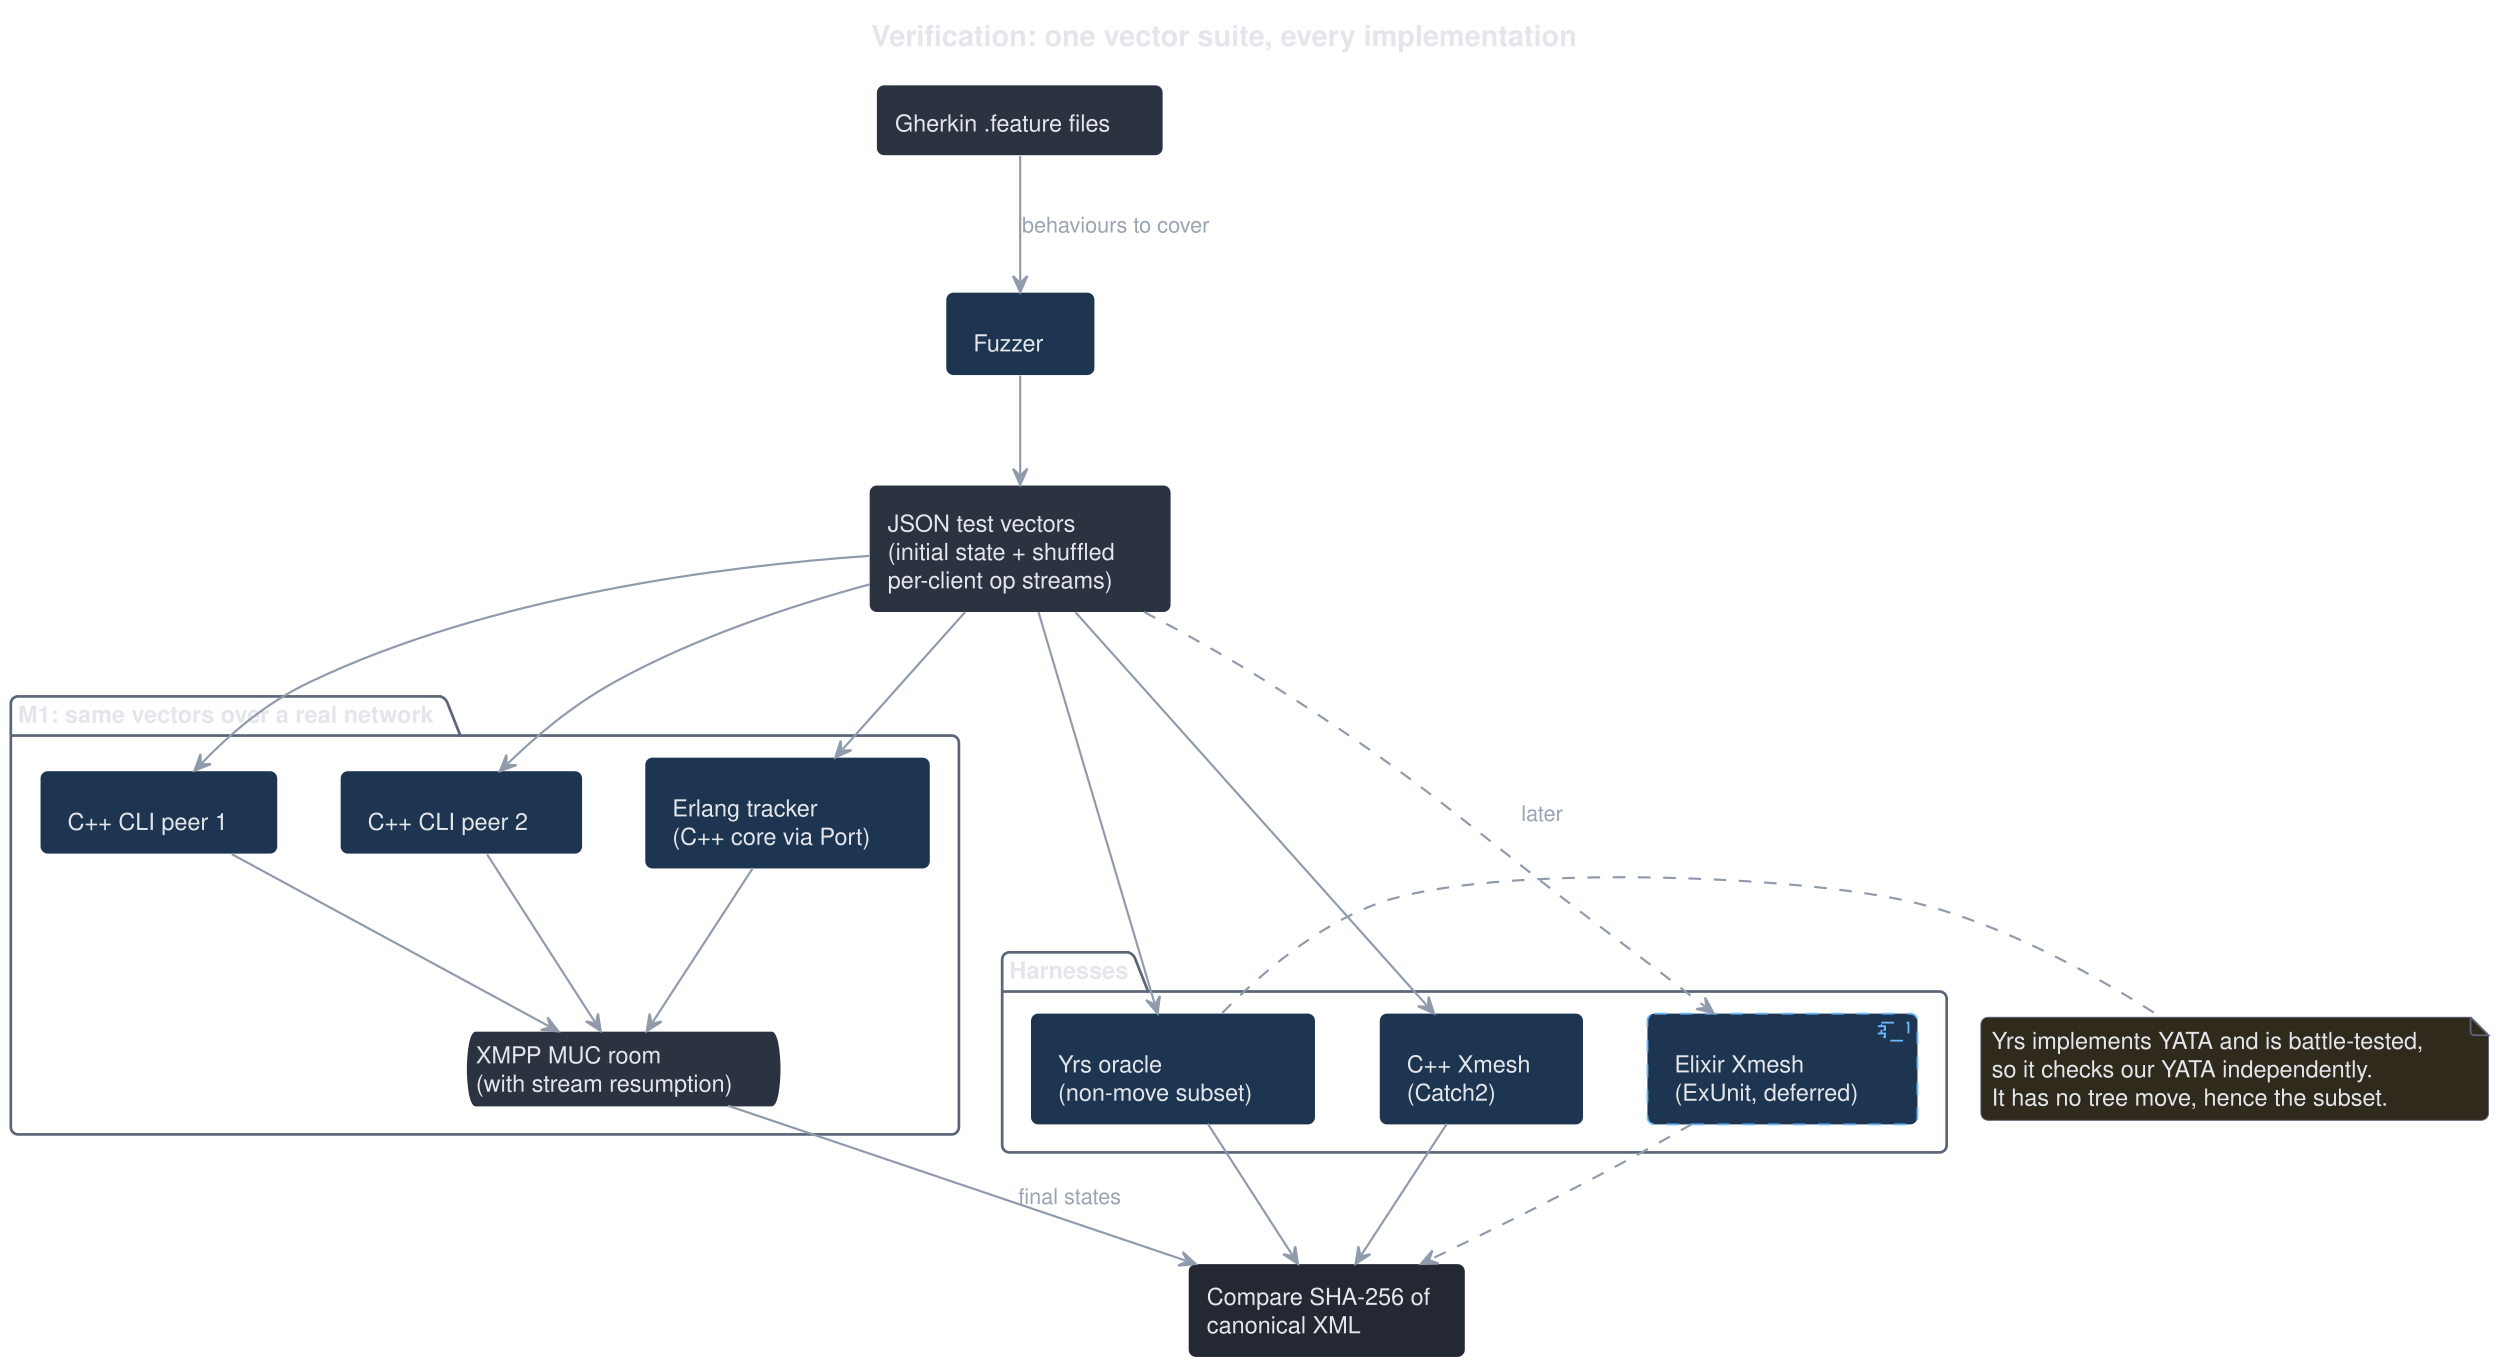
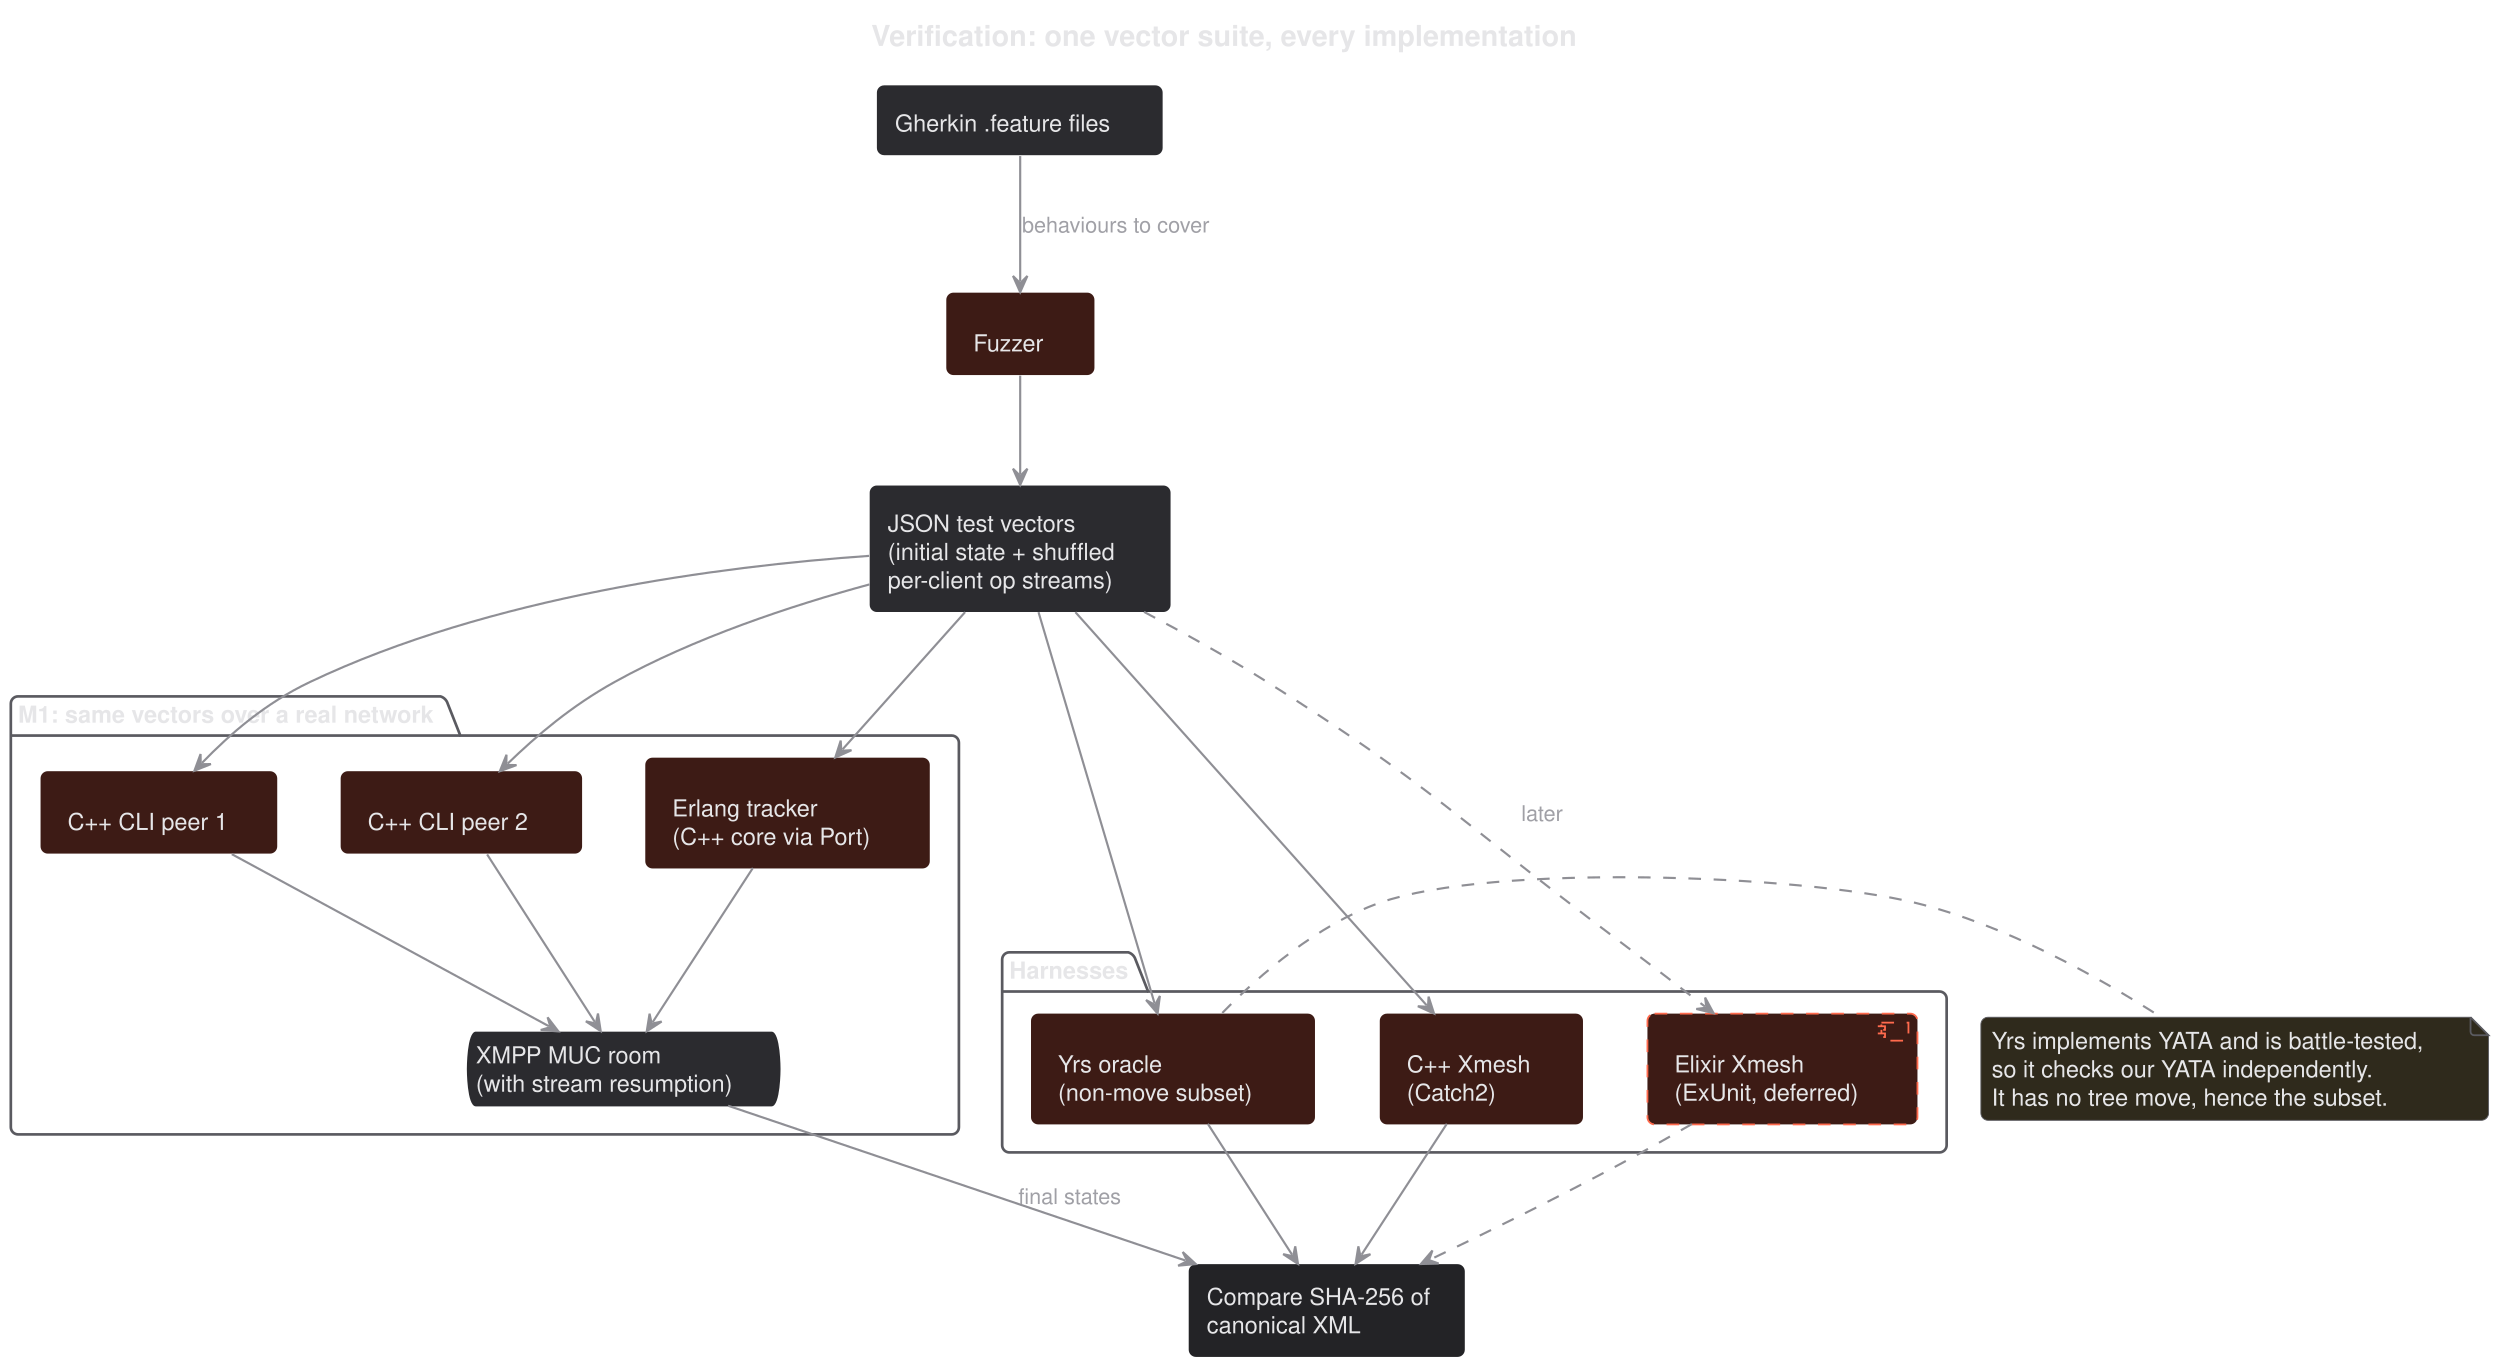
<svg xmlns="http://www.w3.org/2000/svg" contentStyleType="text/css" data-diagram-type="DESCRIPTION" height="758px" preserveAspectRatio="none" style="width:1387px;height:758px;" version="1.1" viewBox="0 0 1387 758" width="1387px" zoomAndPan="magnify">
  <defs />
  <g>
    <g class="title" data-source-line="2">
-       <text fill="#E4E6EB" font-family="Helvetica" font-size="16" font-weight="bold" lengthAdjust="spacing" textLength="406.922" x="483.366" y="25.5">Verification: one vector suite, every implementation</text>
+       <text fill="#E6E6E8" font-family="Helvetica" font-size="16" font-weight="bold" lengthAdjust="spacing" textLength="406.922" x="483.366" y="25.5">Verification: one vector suite, every implementation</text>
    </g>
    <g class="cluster" data-entity="Harnesses" data-source-line="8" data-uid="ent0005" id="cluster_Harnesses">
-       <path d="M560,528.359 L625.977,528.359 A6,6 0 0 1 629.977,532.359 L636.977,550.089 L1076,550.089 A4,4 0 0 1 1080,554.089 L1080,635.359 A4,4 0 0 1 1076,639.359 L560,639.359 A4,4 0 0 1 556,635.359 L556,532.359 A4,4 0 0 1 560,528.359" fill="none" style="stroke:#5B6577;stroke-width:1.5;" />
-       <line style="stroke:#5B6577;stroke-width:1.5;" x1="556" x2="636.977" y1="550.089" y2="550.089" />
-       <text fill="#E4E6EB" font-family="Helvetica" font-size="13" font-weight="bold" lengthAdjust="spacing" textLength="67.977" x="560" y="542.953">Harnesses</text>
+       <path d="M560,528.359 L625.977,528.359 A6,6 0 0 1 629.977,532.359 L636.977,550.089 L1076,550.089 A4,4 0 0 1 1080,554.089 L1080,635.359 A4,4 0 0 1 1076,639.359 L560,639.359 A4,4 0 0 1 556,635.359 L556,532.359 A4,4 0 0 1 560,528.359" fill="none" style="stroke:#5A5A60;stroke-width:1.5;" />
+       <line style="stroke:#5A5A60;stroke-width:1.5;" x1="556" x2="636.977" y1="550.089" y2="550.089" />
+       <text fill="#E6E6E8" font-family="Helvetica" font-size="13" font-weight="bold" lengthAdjust="spacing" textLength="67.977" x="560" y="542.953">Harnesses</text>
    </g>
    <g class="cluster" data-entity="M1. same vectors over a real network" data-source-line="25" data-uid="ent0018" id="cluster_M1. same vectors over a real network">
-       <path d="M10,386.359 L244.38,386.359 A6,6 0 0 1 248.38,390.359 L255.38,408.089 L528,408.089 A4,4 0 0 1 532,412.089 L532,625.359 A4,4 0 0 1 528,629.359 L10,629.359 A4,4 0 0 1 6,625.359 L6,390.359 A4,4 0 0 1 10,386.359" fill="none" style="stroke:#5B6577;stroke-width:1.5;" />
-       <line style="stroke:#5B6577;stroke-width:1.5;" x1="6" x2="255.38" y1="408.089" y2="408.089" />
-       <text fill="#E4E6EB" font-family="Helvetica" font-size="13" font-weight="bold" lengthAdjust="spacing" textLength="236.38" x="10" y="400.953">M1: same vectors over a real network</text>
+       <path d="M10,386.359 L244.38,386.359 A6,6 0 0 1 248.38,390.359 L255.38,408.089 L528,408.089 A4,4 0 0 1 532,412.089 L532,625.359 A4,4 0 0 1 528,629.359 L10,629.359 A4,4 0 0 1 6,625.359 L6,390.359 A4,4 0 0 1 10,386.359" fill="none" style="stroke:#5A5A60;stroke-width:1.5;" />
+       <line style="stroke:#5A5A60;stroke-width:1.5;" x1="6" x2="255.38" y1="408.089" y2="408.089" />
+       <text fill="#E6E6E8" font-family="Helvetica" font-size="13" font-weight="bold" lengthAdjust="spacing" textLength="236.38" x="10" y="400.953">M1: same vectors over a real network</text>
    </g>
    <g class="entity" data-entity="cpp" data-source-line="9" data-uid="ent0006" id="entity_cpp">
-       <rect fill="#1D3550" height="61.459" rx="4" ry="4" width="112.738" x="765.5" y="562.359" />
-       <rect fill="#1D3550" height="10" width="15" x="858.238" y="567.359" />
-       <rect fill="#1D3550" height="2" width="4" x="856.238" y="569.359" />
-       <rect fill="#1D3550" height="2" width="4" x="856.238" y="573.359" />
-       <text fill="#E4E6EB" font-family="Helvetica" font-size="13" lengthAdjust="spacing" textLength="72.738" x="780.5" y="594.953">C++ Xmesh</text>
-       <text fill="#E4E6EB" font-family="Helvetica" font-size="13" lengthAdjust="spacing" textLength="53.574" x="780.5" y="610.683">(Catch2)</text>
+       <rect fill="#3D1B15" height="61.459" rx="4" ry="4" width="112.738" x="765.5" y="562.359" />
+       <rect fill="#3D1B15" height="10" width="15" x="858.238" y="567.359" />
+       <rect fill="#3D1B15" height="2" width="4" x="856.238" y="569.359" />
+       <rect fill="#3D1B15" height="2" width="4" x="856.238" y="573.359" />
+       <text fill="#E6E6E8" font-family="Helvetica" font-size="13" lengthAdjust="spacing" textLength="72.738" x="780.5" y="594.953">C++ Xmesh</text>
+       <text fill="#E6E6E8" font-family="Helvetica" font-size="13" lengthAdjust="spacing" textLength="53.574" x="780.5" y="610.683">(Catch2)</text>
    </g>
    <g class="entity" data-entity="ex" data-source-line="10" data-uid="ent0007" id="entity_ex">
-       <rect fill="#1D3550" height="61.459" rx="4" ry="4" style="stroke:#6CB8FF;stroke-width:1;stroke-dasharray:7,7;" width="149.808" x="914" y="562.359" />
-       <rect fill="#1D3550" height="10" style="stroke:#6CB8FF;stroke-width:1;stroke-dasharray:7,7;" width="15" x="1043.808" y="567.359" />
-       <rect fill="#1D3550" height="2" style="stroke:#6CB8FF;stroke-width:1;stroke-dasharray:7,7;" width="4" x="1041.808" y="569.359" />
-       <rect fill="#1D3550" height="2" style="stroke:#6CB8FF;stroke-width:1;stroke-dasharray:7,7;" width="4" x="1041.808" y="573.359" />
-       <text fill="#E4E6EB" font-family="Helvetica" font-size="13" lengthAdjust="spacing" textLength="75.29" x="929" y="594.953">Elixir Xmesh</text>
-       <text fill="#E4E6EB" font-family="Helvetica" font-size="13" lengthAdjust="spacing" textLength="109.808" x="929" y="610.683">(ExUnit, deferred)</text>
+       <rect fill="#3D1B15" height="61.459" rx="4" ry="4" style="stroke:#FF6A4D;stroke-width:1;stroke-dasharray:7,7;" width="149.808" x="914" y="562.359" />
+       <rect fill="#3D1B15" height="10" style="stroke:#FF6A4D;stroke-width:1;stroke-dasharray:7,7;" width="15" x="1043.808" y="567.359" />
+       <rect fill="#3D1B15" height="2" style="stroke:#FF6A4D;stroke-width:1;stroke-dasharray:7,7;" width="4" x="1041.808" y="569.359" />
+       <rect fill="#3D1B15" height="2" style="stroke:#FF6A4D;stroke-width:1;stroke-dasharray:7,7;" width="4" x="1041.808" y="573.359" />
+       <text fill="#E6E6E8" font-family="Helvetica" font-size="13" lengthAdjust="spacing" textLength="75.29" x="929" y="594.953">Elixir Xmesh</text>
+       <text fill="#E6E6E8" font-family="Helvetica" font-size="13" lengthAdjust="spacing" textLength="109.808" x="929" y="610.683">(ExUnit, deferred)</text>
    </g>
    <g class="entity" data-entity="yrs" data-source-line="11" data-uid="ent0008" id="entity_yrs">
-       <rect fill="#1D3550" height="61.459" rx="4" ry="4" width="157.546" x="572" y="562.359" />
-       <rect fill="#1D3550" height="10" width="15" x="709.546" y="567.359" />
-       <rect fill="#1D3550" height="2" width="4" x="707.546" y="569.359" />
-       <rect fill="#1D3550" height="2" width="4" x="707.546" y="573.359" />
-       <text fill="#E4E6EB" font-family="Helvetica" font-size="13" lengthAdjust="spacing" textLength="62.378" x="587" y="594.953">Yrs oracle</text>
-       <text fill="#E4E6EB" font-family="Helvetica" font-size="13" lengthAdjust="spacing" textLength="117.546" x="587" y="610.683">(non-move subset)</text>
+       <rect fill="#3D1B15" height="61.459" rx="4" ry="4" width="157.546" x="572" y="562.359" />
+       <rect fill="#3D1B15" height="10" width="15" x="709.546" y="567.359" />
+       <rect fill="#3D1B15" height="2" width="4" x="707.546" y="569.359" />
+       <rect fill="#3D1B15" height="2" width="4" x="707.546" y="573.359" />
+       <text fill="#E6E6E8" font-family="Helvetica" font-size="13" lengthAdjust="spacing" textLength="62.378" x="587" y="594.953">Yrs oracle</text>
+       <text fill="#E6E6E8" font-family="Helvetica" font-size="13" lengthAdjust="spacing" textLength="117.546" x="587" y="610.683">(non-move subset)</text>
    </g>
    <g class="entity" data-entity="p1" data-source-line="26" data-uid="ent0019" id="entity_p1">
-       <rect fill="#1D3550" height="45.73" rx="4" ry="4" width="131.305" x="22.5" y="427.859" />
-       <rect fill="#1D3550" height="10" width="15" x="133.805" y="432.859" />
-       <rect fill="#1D3550" height="2" width="4" x="131.805" y="434.859" />
-       <rect fill="#1D3550" height="2" width="4" x="131.805" y="438.859" />
-       <text fill="#E4E6EB" font-family="Helvetica" font-size="13" lengthAdjust="spacing" textLength="91.305" x="37.5" y="460.453">C++ CLI peer 1</text>
+       <rect fill="#3D1B15" height="45.73" rx="4" ry="4" width="131.305" x="22.5" y="427.859" />
+       <rect fill="#3D1B15" height="10" width="15" x="133.805" y="432.859" />
+       <rect fill="#3D1B15" height="2" width="4" x="131.805" y="434.859" />
+       <rect fill="#3D1B15" height="2" width="4" x="131.805" y="438.859" />
+       <text fill="#E6E6E8" font-family="Helvetica" font-size="13" lengthAdjust="spacing" textLength="91.305" x="37.5" y="460.453">C++ CLI peer 1</text>
    </g>
    <g class="entity" data-entity="p2" data-source-line="27" data-uid="ent0020" id="entity_p2">
-       <rect fill="#1D3550" height="45.73" rx="4" ry="4" width="133.945" x="189" y="427.859" />
-       <rect fill="#1D3550" height="10" width="15" x="302.945" y="432.859" />
-       <rect fill="#1D3550" height="2" width="4" x="300.945" y="434.859" />
-       <rect fill="#1D3550" height="2" width="4" x="300.945" y="438.859" />
-       <text fill="#E4E6EB" font-family="Helvetica" font-size="13" lengthAdjust="spacing" textLength="93.945" x="204" y="460.453">C++ CLI peer 2</text>
+       <rect fill="#3D1B15" height="45.73" rx="4" ry="4" width="133.945" x="189" y="427.859" />
+       <rect fill="#3D1B15" height="10" width="15" x="302.945" y="432.859" />
+       <rect fill="#3D1B15" height="2" width="4" x="300.945" y="434.859" />
+       <rect fill="#3D1B15" height="2" width="4" x="300.945" y="438.859" />
+       <text fill="#E6E6E8" font-family="Helvetica" font-size="13" lengthAdjust="spacing" textLength="93.945" x="204" y="460.453">C++ CLI peer 2</text>
    </g>
    <g class="entity" data-entity="p3" data-source-line="28" data-uid="ent0021" id="entity_p3">
-       <rect fill="#1D3550" height="61.459" rx="4" ry="4" width="157.844" x="358" y="420.359" />
-       <rect fill="#1D3550" height="10" width="15" x="495.844" y="425.359" />
-       <rect fill="#1D3550" height="2" width="4" x="493.844" y="427.359" />
-       <rect fill="#1D3550" height="2" width="4" x="493.844" y="431.359" />
-       <text fill="#E4E6EB" font-family="Helvetica" font-size="13" lengthAdjust="spacing" textLength="85.947" x="373" y="452.953">Erlang tracker</text>
-       <text fill="#E4E6EB" font-family="Helvetica" font-size="13" lengthAdjust="spacing" textLength="117.844" x="373" y="468.683">(C++ core via Port)</text>
+       <rect fill="#3D1B15" height="61.459" rx="4" ry="4" width="157.844" x="358" y="420.359" />
+       <rect fill="#3D1B15" height="10" width="15" x="495.844" y="425.359" />
+       <rect fill="#3D1B15" height="2" width="4" x="493.844" y="427.359" />
+       <rect fill="#3D1B15" height="2" width="4" x="493.844" y="431.359" />
+       <text fill="#E6E6E8" font-family="Helvetica" font-size="13" lengthAdjust="spacing" textLength="85.947" x="373" y="452.953">Erlang tracker</text>
+       <text fill="#E6E6E8" font-family="Helvetica" font-size="13" lengthAdjust="spacing" textLength="117.844" x="373" y="468.683">(C++ core via Port)</text>
    </g>
    <g class="entity" data-entity="room" data-source-line="29" data-uid="ent0022" id="entity_room">
-       <path d="M264,572.359 L428.045,572.359 C433.045,572.359 433.045,593.089 433.045,593.089 C433.045,593.089 433.045,613.818 428.045,613.818 L264,613.818 C259,613.818 259,593.089 259,593.089 C259,593.089 259,572.359 264,572.359" fill="#2B3240" />
+       <path d="M264,572.359 L428.045,572.359 C433.045,572.359 433.045,593.089 433.045,593.089 C433.045,593.089 433.045,613.818 428.045,613.818 L264,613.818 C259,613.818 259,593.089 259,593.089 C259,593.089 259,572.359 264,572.359" fill="#2B2B2F" />
      <path d="M428.045,572.359 C423.045,572.359 423.045,593.089 423.045,593.089 C423.045,613.818 428.045,613.818 428.045,613.818" fill="none" />
-       <text fill="#E4E6EB" font-family="Helvetica" font-size="13" lengthAdjust="spacing" textLength="107.314" x="264" y="589.953">XMPP MUC room</text>
-       <text fill="#E4E6EB" font-family="Helvetica" font-size="13" lengthAdjust="spacing" textLength="154.045" x="264" y="605.683">(with stream resumption)</text>
+       <text fill="#E6E6E8" font-family="Helvetica" font-size="13" lengthAdjust="spacing" textLength="107.314" x="264" y="589.953">XMPP MUC room</text>
+       <text fill="#E6E6E8" font-family="Helvetica" font-size="13" lengthAdjust="spacing" textLength="154.045" x="264" y="605.683">(with stream resumption)</text>
    </g>
    <g class="entity" data-entity="feat" data-source-line="4" data-uid="ent0002" id="entity_feat">
-       <rect fill="#2B3240" height="38.73" rx="4" ry="4" width="158.534" x="486.5" y="47.359" />
-       <polygon fill="#2B3240" points="628.034,52.359,628.034,66.359,640.034,66.359,640.034,58.359,634.034,52.359,628.034,52.359" />
+       <rect fill="#2B2B2F" height="38.73" rx="4" ry="4" width="158.534" x="486.5" y="47.359" />
+       <polygon fill="#2B2B2F" points="628.034,52.359,628.034,66.359,640.034,66.359,640.034,58.359,634.034,52.359,628.034,52.359" />
      <line x1="634.034" x2="634.034" y1="52.359" y2="58.359" />
      <line x1="640.034" x2="634.034" y1="58.359" y2="58.359" />
-       <text fill="#E4E6EB" font-family="Helvetica" font-size="13" lengthAdjust="spacing" textLength="128.534" x="496.5" y="72.953">Gherkin .feature files</text>
+       <text fill="#E6E6E8" font-family="Helvetica" font-size="13" lengthAdjust="spacing" textLength="128.534" x="496.5" y="72.953">Gherkin .feature files</text>
    </g>
    <g class="entity" data-entity="fuzz" data-source-line="5" data-uid="ent0003" id="entity_fuzz">
-       <rect fill="#1D3550" height="45.73" rx="4" ry="4" width="82.193" x="525" y="162.359" />
-       <rect fill="#1D3550" height="10" width="15" x="587.193" y="167.359" />
-       <rect fill="#1D3550" height="2" width="4" x="585.193" y="169.359" />
-       <rect fill="#1D3550" height="2" width="4" x="585.193" y="173.359" />
-       <text fill="#E4E6EB" font-family="Helvetica" font-size="13" lengthAdjust="spacing" textLength="42.193" x="540" y="194.953">Fuzzer</text>
+       <rect fill="#3D1B15" height="45.73" rx="4" ry="4" width="82.193" x="525" y="162.359" />
+       <rect fill="#3D1B15" height="10" width="15" x="587.193" y="167.359" />
+       <rect fill="#3D1B15" height="2" width="4" x="585.193" y="169.359" />
+       <rect fill="#3D1B15" height="2" width="4" x="585.193" y="173.359" />
+       <text fill="#E6E6E8" font-family="Helvetica" font-size="13" lengthAdjust="spacing" textLength="42.193" x="540" y="194.953">Fuzzer</text>
    </g>
    <g class="entity" data-entity="vec" data-source-line="6" data-uid="ent0004" id="entity_vec">
-       <rect fill="#2B3240" height="70.189" rx="4" ry="4" width="166.932" x="482.5" y="269.359" />
-       <polygon fill="#2B3240" points="632.432,274.359,632.432,288.359,644.432,288.359,644.432,280.359,638.432,274.359,632.432,274.359" />
+       <rect fill="#2B2B2F" height="70.189" rx="4" ry="4" width="166.932" x="482.5" y="269.359" />
+       <polygon fill="#2B2B2F" points="632.432,274.359,632.432,288.359,644.432,288.359,644.432,280.359,638.432,274.359,632.432,274.359" />
      <line x1="638.432" x2="638.432" y1="274.359" y2="280.359" />
      <line x1="644.432" x2="638.432" y1="280.359" y2="280.359" />
-       <text fill="#E4E6EB" font-family="Helvetica" font-size="13" lengthAdjust="spacing" textLength="111.871" x="492.5" y="294.953">JSON test vectors</text>
-       <text fill="#E4E6EB" font-family="Helvetica" font-size="13" lengthAdjust="spacing" textLength="136.932" x="492.5" y="310.683">(initial state + shuffled</text>
-       <text fill="#E4E6EB" font-family="Helvetica" font-size="13" lengthAdjust="spacing" textLength="136.595" x="492.5" y="326.412">per-client op streams)</text>
+       <text fill="#E6E6E8" font-family="Helvetica" font-size="13" lengthAdjust="spacing" textLength="111.871" x="492.5" y="294.953">JSON test vectors</text>
+       <text fill="#E6E6E8" font-family="Helvetica" font-size="13" lengthAdjust="spacing" textLength="136.932" x="492.5" y="310.683">(initial state + shuffled</text>
+       <text fill="#E6E6E8" font-family="Helvetica" font-size="13" lengthAdjust="spacing" textLength="136.595" x="492.5" y="326.412">per-client op streams)</text>
    </g>
    <g class="entity" data-entity="cmp" data-source-line="14" data-uid="ent0009" id="entity_cmp">
-       <rect fill="#232832" height="51.459" rx="4" ry="4" width="153.174" x="659.5" y="701.359" />
-       <text fill="#E4E6EB" font-family="Helvetica" font-size="13" lengthAdjust="spacing" textLength="133.174" x="669.5" y="723.953">Compare SHA-256 of</text>
-       <text fill="#E4E6EB" font-family="Helvetica" font-size="13" lengthAdjust="spacing" textLength="90.524" x="669.5" y="739.683">canonical XML</text>
+       <rect fill="#232326" height="51.459" rx="4" ry="4" width="153.174" x="659.5" y="701.359" />
+       <text fill="#E6E6E8" font-family="Helvetica" font-size="13" lengthAdjust="spacing" textLength="133.174" x="669.5" y="723.953">Compare SHA-256 of</text>
+       <text fill="#E6E6E8" font-family="Helvetica" font-size="13" lengthAdjust="spacing" textLength="90.524" x="669.5" y="739.683">canonical XML</text>
    </g>
    <g class="entity" data-entity="GMN30" data-source-line="40" data-uid="ent0031" id="entity_GMN30">
-       <path d="M1099,568.359 L1099,617.548 A4,4 0 0 0 1103,621.548 L1376.654,621.548 A4,4 0 0 0 1380.654,617.548 L1380.654,574.359 L1370.654,564.359 L1103,564.359 A4,4 0 0 0 1099,568.359" fill="#2F2A1C" style="stroke:#5B6577;stroke-width:0.5;" />
-       <path d="M1370.654,564.359 L1370.654,572.359 A2,2 0 0 0 1372.654,574.359 L1380.654,574.359 L1370.654,564.359" fill="#2F2A1C" style="stroke:#5B6577;stroke-width:1;" />
-       <text fill="#E4E6EB" font-family="Helvetica" font-size="13" lengthAdjust="spacing" textLength="260.654" x="1105" y="581.953">Yrs implements YATA and is battle-tested,</text>
-       <text fill="#E4E6EB" font-family="Helvetica" font-size="13" lengthAdjust="spacing" textLength="231.245" x="1105" y="597.683">so it checks our YATA independently.</text>
-       <text fill="#E4E6EB" font-family="Helvetica" font-size="13" lengthAdjust="spacing" textLength="235.2" x="1105" y="613.412">It has no tree move, hence the subset.</text>
+       <path d="M1099,568.359 L1099,617.548 A4,4 0 0 0 1103,621.548 L1376.654,621.548 A4,4 0 0 0 1380.654,617.548 L1380.654,574.359 L1370.654,564.359 L1103,564.359 A4,4 0 0 0 1099,568.359" fill="#2F2A1C" style="stroke:#5A5A60;stroke-width:0.5;" />
+       <path d="M1370.654,564.359 L1370.654,572.359 A2,2 0 0 0 1372.654,574.359 L1380.654,574.359 L1370.654,564.359" fill="#2F2A1C" style="stroke:#5A5A60;stroke-width:1;" />
+       <text fill="#E6E6E8" font-family="Helvetica" font-size="13" lengthAdjust="spacing" textLength="260.654" x="1105" y="581.953">Yrs implements YATA and is battle-tested,</text>
+       <text fill="#E6E6E8" font-family="Helvetica" font-size="13" lengthAdjust="spacing" textLength="231.245" x="1105" y="597.683">so it checks our YATA independently.</text>
+       <text fill="#E6E6E8" font-family="Helvetica" font-size="13" lengthAdjust="spacing" textLength="235.2" x="1105" y="613.412">It has no tree move, hence the subset.</text>
    </g>
    <g class="link" data-entity-1="feat" data-entity-2="fuzz" data-source-line="16" data-uid="lnk10" id="link_feat_fuzz">
-       <path d="M566,86.579 C566,107.159 566,134.209 566,156.099" fill="none" id="feat-to-fuzz" style="stroke:#8F9AAB;stroke-width:1.2;" />
-       <polygon fill="#8F9AAB" points="566,162.099,570,153.099,566,157.099,562,153.099,566,162.099" style="stroke:#8F9AAB;stroke-width:1.2;" />
-       <text fill="#9AA3B2" font-family="Helvetica" font-size="12" lengthAdjust="spacing" textLength="113.15" x="567" y="128.984">behaviours to cover</text>
+       <path d="M566,86.579 C566,107.159 566,134.209 566,156.099" fill="none" id="feat-to-fuzz" style="stroke:#8F8F95;stroke-width:1.2;" />
+       <polygon fill="#8F8F95" points="566,162.099,570,153.099,566,157.099,562,153.099,566,162.099" style="stroke:#8F8F95;stroke-width:1.2;" />
+       <text fill="#A0A0A6" font-family="Helvetica" font-size="12" lengthAdjust="spacing" textLength="113.15" x="567" y="128.984">behaviours to cover</text>
    </g>
    <g class="link" data-entity-1="fuzz" data-entity-2="vec" data-source-line="17" data-uid="lnk11" id="link_fuzz_vec">
-       <path d="M566,208.369 C566,225.449 566,243.429 566,263.029" fill="none" id="fuzz-to-vec" style="stroke:#8F9AAB;stroke-width:1.2;" />
-       <polygon fill="#8F9AAB" points="566,269.029,570,260.029,566,264.029,562,260.029,566,269.029" style="stroke:#8F9AAB;stroke-width:1.2;" />
+       <path d="M566,208.369 C566,225.449 566,243.429 566,263.029" fill="none" id="fuzz-to-vec" style="stroke:#8F8F95;stroke-width:1.2;" />
+       <polygon fill="#8F8F95" points="566,269.029,570,260.029,566,264.029,562,260.029,566,269.029" style="stroke:#8F8F95;stroke-width:1.2;" />
    </g>
    <g class="link" data-entity-1="vec" data-entity-2="cpp" data-source-line="18" data-uid="lnk12" id="link_vec_cpp">
-       <path d="M596.63,339.629 C647.32,396.369 743.833,504.375 791.593,557.835" fill="none" id="vec-to-cpp" style="stroke:#8F9AAB;stroke-width:1.2;" />
-       <polygon fill="#8F9AAB" points="795.59,562.309,792.577,552.933,792.259,558.581,786.611,558.263,795.59,562.309" style="stroke:#8F9AAB;stroke-width:1.2;" />
+       <path d="M596.63,339.629 C647.32,396.369 743.833,504.375 791.593,557.835" fill="none" id="vec-to-cpp" style="stroke:#8F8F95;stroke-width:1.2;" />
+       <polygon fill="#8F8F95" points="795.59,562.309,792.577,552.933,792.259,558.581,786.611,558.263,795.59,562.309" style="stroke:#8F8F95;stroke-width:1.2;" />
    </g>
    <g class="link" data-entity-1="vec" data-entity-2="ex" data-source-line="19" data-uid="lnk13" id="link_vec_ex">
-       <path d="M634.7,339.479 C656.88,351.149 681.33,364.719 703,378.359 C793.12,435.099 810.89,456.349 896,520.359 C914.07,533.949 929.2,545.534 945.93,558.444" fill="none" id="vec-to-ex" style="stroke:#8F9AAB;stroke-width:1.2;stroke-dasharray:7,7;" />
-       <polygon fill="#8F9AAB" points="950.68,562.109,945.999,553.444,946.721,559.055,941.111,559.778,950.68,562.109" style="stroke:#8F9AAB;stroke-width:1.2;" />
-       <text fill="#9AA3B2" font-family="Helvetica" font-size="12" lengthAdjust="spacing" textLength="25.084" x="844" y="455.484">later</text>
+       <path d="M634.7,339.479 C656.88,351.149 681.33,364.719 703,378.359 C793.12,435.099 810.89,456.349 896,520.359 C914.07,533.949 929.2,545.534 945.93,558.444" fill="none" id="vec-to-ex" style="stroke:#8F8F95;stroke-width:1.2;stroke-dasharray:7,7;" />
+       <polygon fill="#8F8F95" points="950.68,562.109,945.999,553.444,946.721,559.055,941.111,559.778,950.68,562.109" style="stroke:#8F8F95;stroke-width:1.2;" />
+       <text fill="#A0A0A6" font-family="Helvetica" font-size="12" lengthAdjust="spacing" textLength="25.084" x="844" y="455.484">later</text>
    </g>
    <g class="link" data-entity-1="vec" data-entity-2="yrs" data-source-line="20" data-uid="lnk14" id="link_vec_yrs">
-       <path d="M576.17,339.629 C593,396.369 624.663,503.097 640.524,556.557" fill="none" id="vec-to-yrs" style="stroke:#8F9AAB;stroke-width:1.2;" />
-       <polygon fill="#8F9AAB" points="642.23,562.309,643.505,552.543,640.808,557.516,635.835,554.819,642.23,562.309" style="stroke:#8F9AAB;stroke-width:1.2;" />
+       <path d="M576.17,339.629 C593,396.369 624.663,503.097 640.524,556.557" fill="none" id="vec-to-yrs" style="stroke:#8F8F95;stroke-width:1.2;" />
+       <polygon fill="#8F8F95" points="642.23,562.309,643.505,552.543,640.808,557.516,635.835,554.819,642.23,562.309" style="stroke:#8F8F95;stroke-width:1.2;" />
    </g>
    <g class="link" data-entity-1="cpp" data-entity-2="cmp" data-source-line="21" data-uid="lnk15" id="link_cpp_cmp">
-       <path d="M802.7,623.479 C787.45,646.889 769.687,674.163 755.337,696.173" fill="none" id="cpp-to-cmp" style="stroke:#8F9AAB;stroke-width:1.2;" />
-       <polygon fill="#8F9AAB" points="752.06,701.199,760.326,695.845,754.791,697.011,753.625,691.476,752.06,701.199" style="stroke:#8F9AAB;stroke-width:1.2;" />
+       <path d="M802.7,623.479 C787.45,646.889 769.687,674.163 755.337,696.173" fill="none" id="cpp-to-cmp" style="stroke:#8F8F95;stroke-width:1.2;" />
+       <polygon fill="#8F8F95" points="752.06,701.199,760.326,695.845,754.791,697.011,753.625,691.476,752.06,701.199" style="stroke:#8F8F95;stroke-width:1.2;" />
    </g>
    <g class="link" data-entity-1="ex" data-entity-2="cmp" data-source-line="22" data-uid="lnk16" id="link_ex_cmp">
-       <path d="M938.66,623.629 C924.92,631.519 909.98,639.919 896,647.359 C860.49,666.259 825.203,683.621 793.733,698.671" fill="none" id="ex-to-cmp" style="stroke:#8F9AAB;stroke-width:1.2;stroke-dasharray:7,7;" />
-       <polygon fill="#8F9AAB" points="788.32,701.259,798.165,700.985,792.831,699.102,794.714,693.768,788.32,701.259" style="stroke:#8F9AAB;stroke-width:1.2;" />
+       <path d="M938.66,623.629 C924.92,631.519 909.98,639.919 896,647.359 C860.49,666.259 825.203,683.621 793.733,698.671" fill="none" id="ex-to-cmp" style="stroke:#8F8F95;stroke-width:1.2;stroke-dasharray:7,7;" />
+       <polygon fill="#8F8F95" points="788.32,701.259,798.165,700.985,792.831,699.102,794.714,693.768,788.32,701.259" style="stroke:#8F8F95;stroke-width:1.2;" />
    </g>
    <g class="link" data-entity-1="yrs" data-entity-2="cmp" data-source-line="23" data-uid="lnk17" id="link_yrs_cmp">
-       <path d="M670.08,623.479 C685.15,646.889 702.702,674.144 716.872,696.154" fill="none" id="yrs-to-cmp" style="stroke:#8F9AAB;stroke-width:1.2;" />
-       <polygon fill="#8F9AAB" points="720.12,701.199,718.611,691.467,717.413,696.995,711.885,695.797,720.12,701.199" style="stroke:#8F9AAB;stroke-width:1.2;" />
+       <path d="M670.08,623.479 C685.15,646.889 702.702,674.144 716.872,696.154" fill="none" id="yrs-to-cmp" style="stroke:#8F8F95;stroke-width:1.2;" />
+       <polygon fill="#8F8F95" points="720.12,701.199,718.611,691.467,717.413,696.995,711.885,695.797,720.12,701.199" style="stroke:#8F8F95;stroke-width:1.2;" />
    </g>
    <g class="link" data-entity-1="vec" data-entity-2="p1" data-source-line="31" data-uid="lnk23" id="link_vec_p1">
-       <path d="M482.19,308.389 C399.68,314.179 271.88,330.829 172,378.359 C147.1,390.209 127.81,407.045 112.05,423.275" fill="none" id="vec-to-p1" style="stroke:#8F9AAB;stroke-width:1.2;" />
-       <polygon fill="#8F9AAB" points="107.87,427.579,117.01,423.909,111.353,423.992,111.27,418.336,107.87,427.579" style="stroke:#8F9AAB;stroke-width:1.2;" />
+       <path d="M482.19,308.389 C399.68,314.179 271.88,330.829 172,378.359 C147.1,390.209 127.81,407.045 112.05,423.275" fill="none" id="vec-to-p1" style="stroke:#8F8F95;stroke-width:1.2;" />
+       <polygon fill="#8F8F95" points="107.87,427.579,117.01,423.909,111.353,423.992,111.27,418.336,107.87,427.579" style="stroke:#8F8F95;stroke-width:1.2;" />
    </g>
    <g class="link" data-entity-1="vec" data-entity-2="p2" data-source-line="32" data-uid="lnk24" id="link_vec_p2">
-       <path d="M482.41,324.229 C438.62,336.119 385.08,353.899 341,378.359 C317.06,391.639 297.834,408.019 281.624,423.689" fill="none" id="vec-to-p2" style="stroke:#8F9AAB;stroke-width:1.2;" />
-       <polygon fill="#8F9AAB" points="277.31,427.859,286.561,424.48,280.905,424.384,281.001,418.728,277.31,427.859" style="stroke:#8F9AAB;stroke-width:1.2;" />
+       <path d="M482.41,324.229 C438.62,336.119 385.08,353.899 341,378.359 C317.06,391.639 297.834,408.019 281.624,423.689" fill="none" id="vec-to-p2" style="stroke:#8F8F95;stroke-width:1.2;" />
+       <polygon fill="#8F8F95" points="277.31,427.859,286.561,424.48,280.905,424.384,281.001,418.728,277.31,427.859" style="stroke:#8F8F95;stroke-width:1.2;" />
    </g>
    <g class="link" data-entity-1="vec" data-entity-2="p3" data-source-line="33" data-uid="lnk25" id="link_vec_p3">
-       <path d="M535.43,339.599 C513.52,364.139 488.316,392.374 467.416,415.784" fill="none" id="vec-to-p3" style="stroke:#8F9AAB;stroke-width:1.2;" />
-       <polygon fill="#8F9AAB" points="463.42,420.259,472.398,416.21,466.75,416.529,466.43,410.882,463.42,420.259" style="stroke:#8F9AAB;stroke-width:1.2;" />
+       <path d="M535.43,339.599 C513.52,364.139 488.316,392.374 467.416,415.784" fill="none" id="vec-to-p3" style="stroke:#8F8F95;stroke-width:1.2;" />
+       <polygon fill="#8F8F95" points="463.42,420.259,472.398,416.21,466.75,416.529,466.43,410.882,463.42,420.259" style="stroke:#8F8F95;stroke-width:1.2;" />
    </g>
    <g class="link" data-entity-1="p1" data-entity-2="room" data-source-line="34" data-uid="lnk26" id="link_p1_room">
-       <path d="M128.6,473.889 C178.41,500.919 256.827,543.467 304.527,569.357" fill="none" id="p1-to-room" style="stroke:#8F9AAB;stroke-width:1.2;" />
-       <polygon fill="#8F9AAB" points="309.8,572.219,303.798,564.411,305.406,569.834,299.982,571.442,309.8,572.219" style="stroke:#8F9AAB;stroke-width:1.2;" />
+       <path d="M128.6,473.889 C178.41,500.919 256.827,543.467 304.527,569.357" fill="none" id="p1-to-room" style="stroke:#8F8F95;stroke-width:1.2;" />
+       <polygon fill="#8F8F95" points="309.8,572.219,303.798,564.411,305.406,569.834,299.982,571.442,309.8,572.219" style="stroke:#8F8F95;stroke-width:1.2;" />
    </g>
    <g class="link" data-entity-1="p2" data-entity-2="room" data-source-line="35" data-uid="lnk27" id="link_p2_room">
-       <path d="M270.26,474.039 C287.61,501.029 313.385,541.133 330.015,566.993" fill="none" id="p2-to-room" style="stroke:#8F9AAB;stroke-width:1.2;" />
-       <polygon fill="#8F9AAB" points="333.26,572.039,331.756,562.306,330.556,567.834,325.028,566.633,333.26,572.039" style="stroke:#8F9AAB;stroke-width:1.2;" />
+       <path d="M270.26,474.039 C287.61,501.029 313.385,541.133 330.015,566.993" fill="none" id="p2-to-room" style="stroke:#8F8F95;stroke-width:1.2;" />
+       <polygon fill="#8F8F95" points="333.26,572.039,331.756,562.306,330.556,567.834,325.028,566.633,333.26,572.039" style="stroke:#8F8F95;stroke-width:1.2;" />
    </g>
    <g class="link" data-entity-1="p3" data-entity-2="room" data-source-line="36" data-uid="lnk28" id="link_p3_room">
-       <path d="M417.7,481.549 C399.96,508.839 377.429,543.498 362.099,567.088" fill="none" id="p3-to-room" style="stroke:#8F9AAB;stroke-width:1.2;" />
-       <polygon fill="#8F9AAB" points="358.83,572.119,367.088,566.753,361.555,567.927,360.38,562.393,358.83,572.119" style="stroke:#8F9AAB;stroke-width:1.2;" />
+       <path d="M417.7,481.549 C399.96,508.839 377.429,543.498 362.099,567.088" fill="none" id="p3-to-room" style="stroke:#8F8F95;stroke-width:1.2;" />
+       <polygon fill="#8F8F95" points="358.83,572.119,367.088,566.753,361.555,567.927,360.38,562.393,358.83,572.119" style="stroke:#8F8F95;stroke-width:1.2;" />
    </g>
    <g class="link" data-entity-1="room" data-entity-2="cmp" data-source-line="37" data-uid="lnk29" id="link_room_cmp">
-       <path d="M403.97,613.479 C473.03,636.859 582.797,674.006 657.737,699.366" fill="none" id="room-to-cmp" style="stroke:#8F9AAB;stroke-width:1.2;" />
-       <polygon fill="#8F9AAB" points="663.42,701.289,656.177,694.615,658.684,699.687,653.613,702.193,663.42,701.289" style="stroke:#8F9AAB;stroke-width:1.2;" />
-       <text fill="#9AA3B2" font-family="Helvetica" font-size="12" lengthAdjust="spacing" textLength="61.711" x="565" y="667.984">final states</text>
+       <path d="M403.97,613.479 C473.03,636.859 582.797,674.006 657.737,699.366" fill="none" id="room-to-cmp" style="stroke:#8F8F95;stroke-width:1.2;" />
+       <polygon fill="#8F8F95" points="663.42,701.289,656.177,694.615,658.684,699.687,653.613,702.193,663.42,701.289" style="stroke:#8F8F95;stroke-width:1.2;" />
+       <text fill="#A0A0A6" font-family="Helvetica" font-size="12" lengthAdjust="spacing" textLength="61.711" x="565" y="667.984">final states</text>
    </g>
    <g class="link" data-entity-1="yrs" data-entity-2="GMN30" data-source-line="40" data-uid="lnk32" id="link_yrs_GMN30">
-       <path d="M678.13,561.989 C699.41,540.249 731.1,512.969 765.5,500.859 C827.76,478.949 998.38,485.229 1062.5,500.859 C1112.58,513.069 1164.28,542.069 1198.88,564.269" fill="none" id="yrs-GMN30" style="stroke:#8F9AAB;stroke-width:1.2;stroke-dasharray:7,7;" />
+       <path d="M678.13,561.989 C699.41,540.249 731.1,512.969 765.5,500.859 C827.76,478.949 998.38,485.229 1062.5,500.859 C1112.58,513.069 1164.28,542.069 1198.88,564.269" fill="none" id="yrs-GMN30" style="stroke:#8F8F95;stroke-width:1.2;stroke-dasharray:7,7;" />
    </g>
  </g>
</svg>
